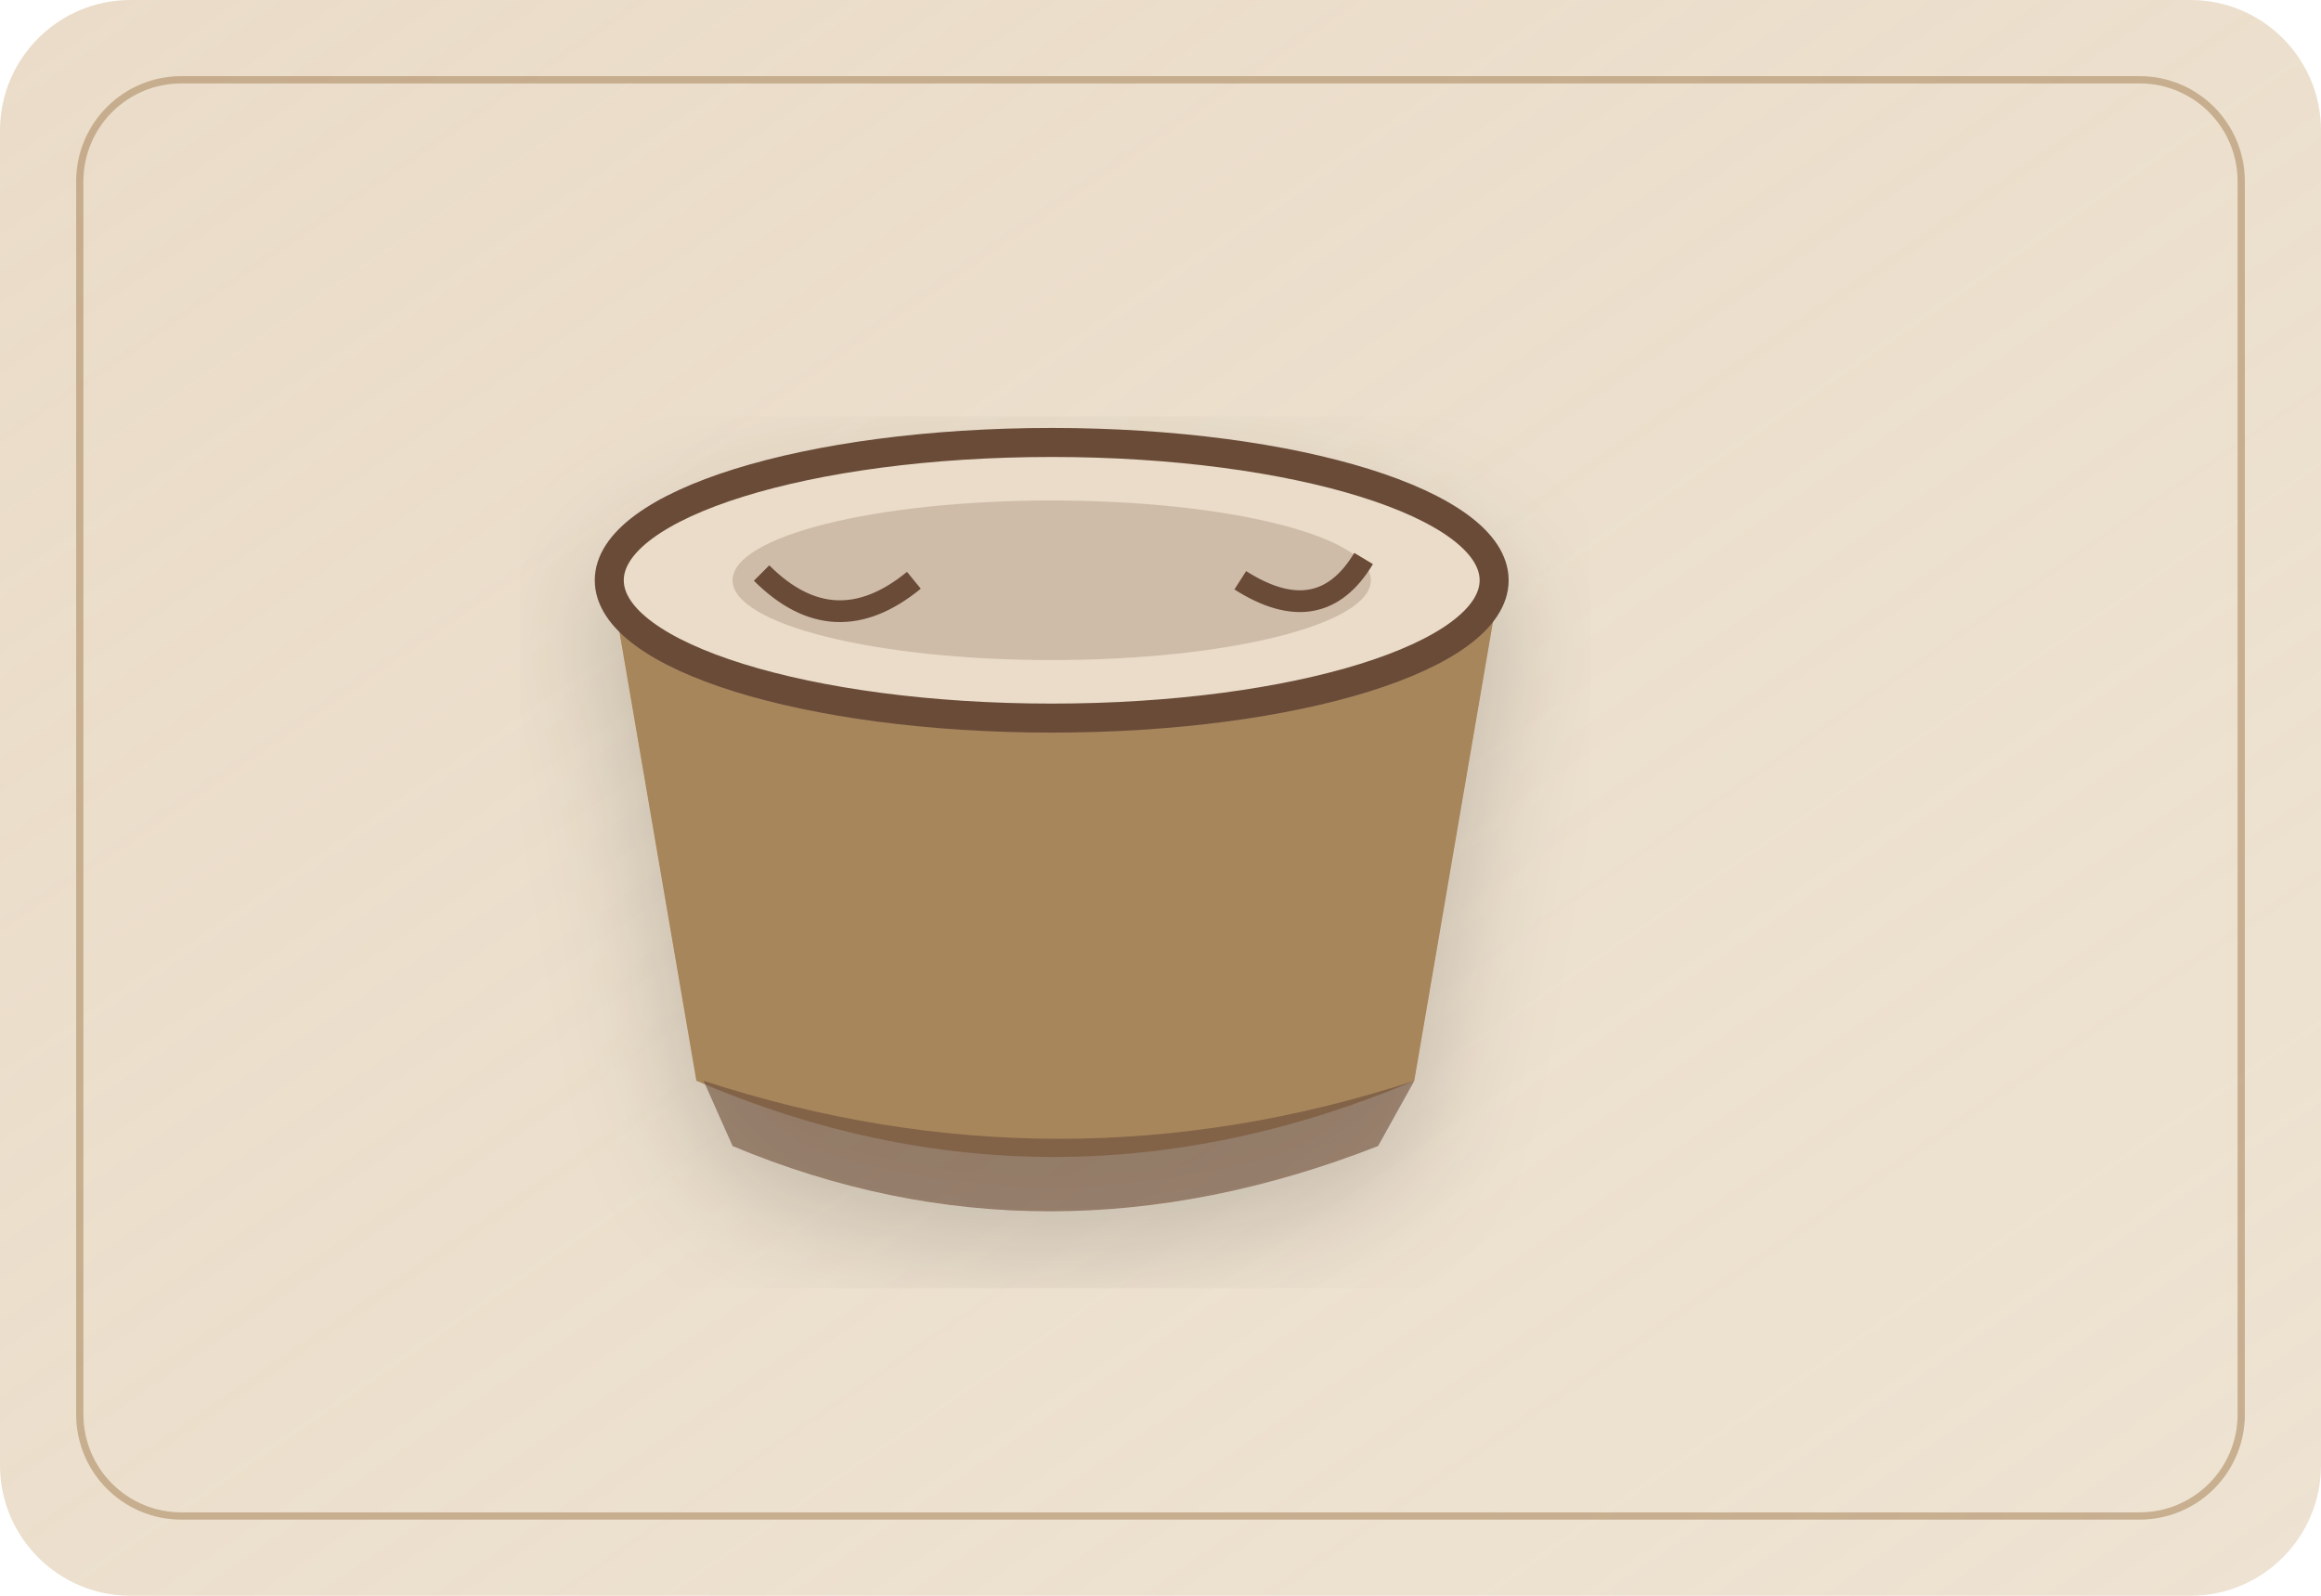
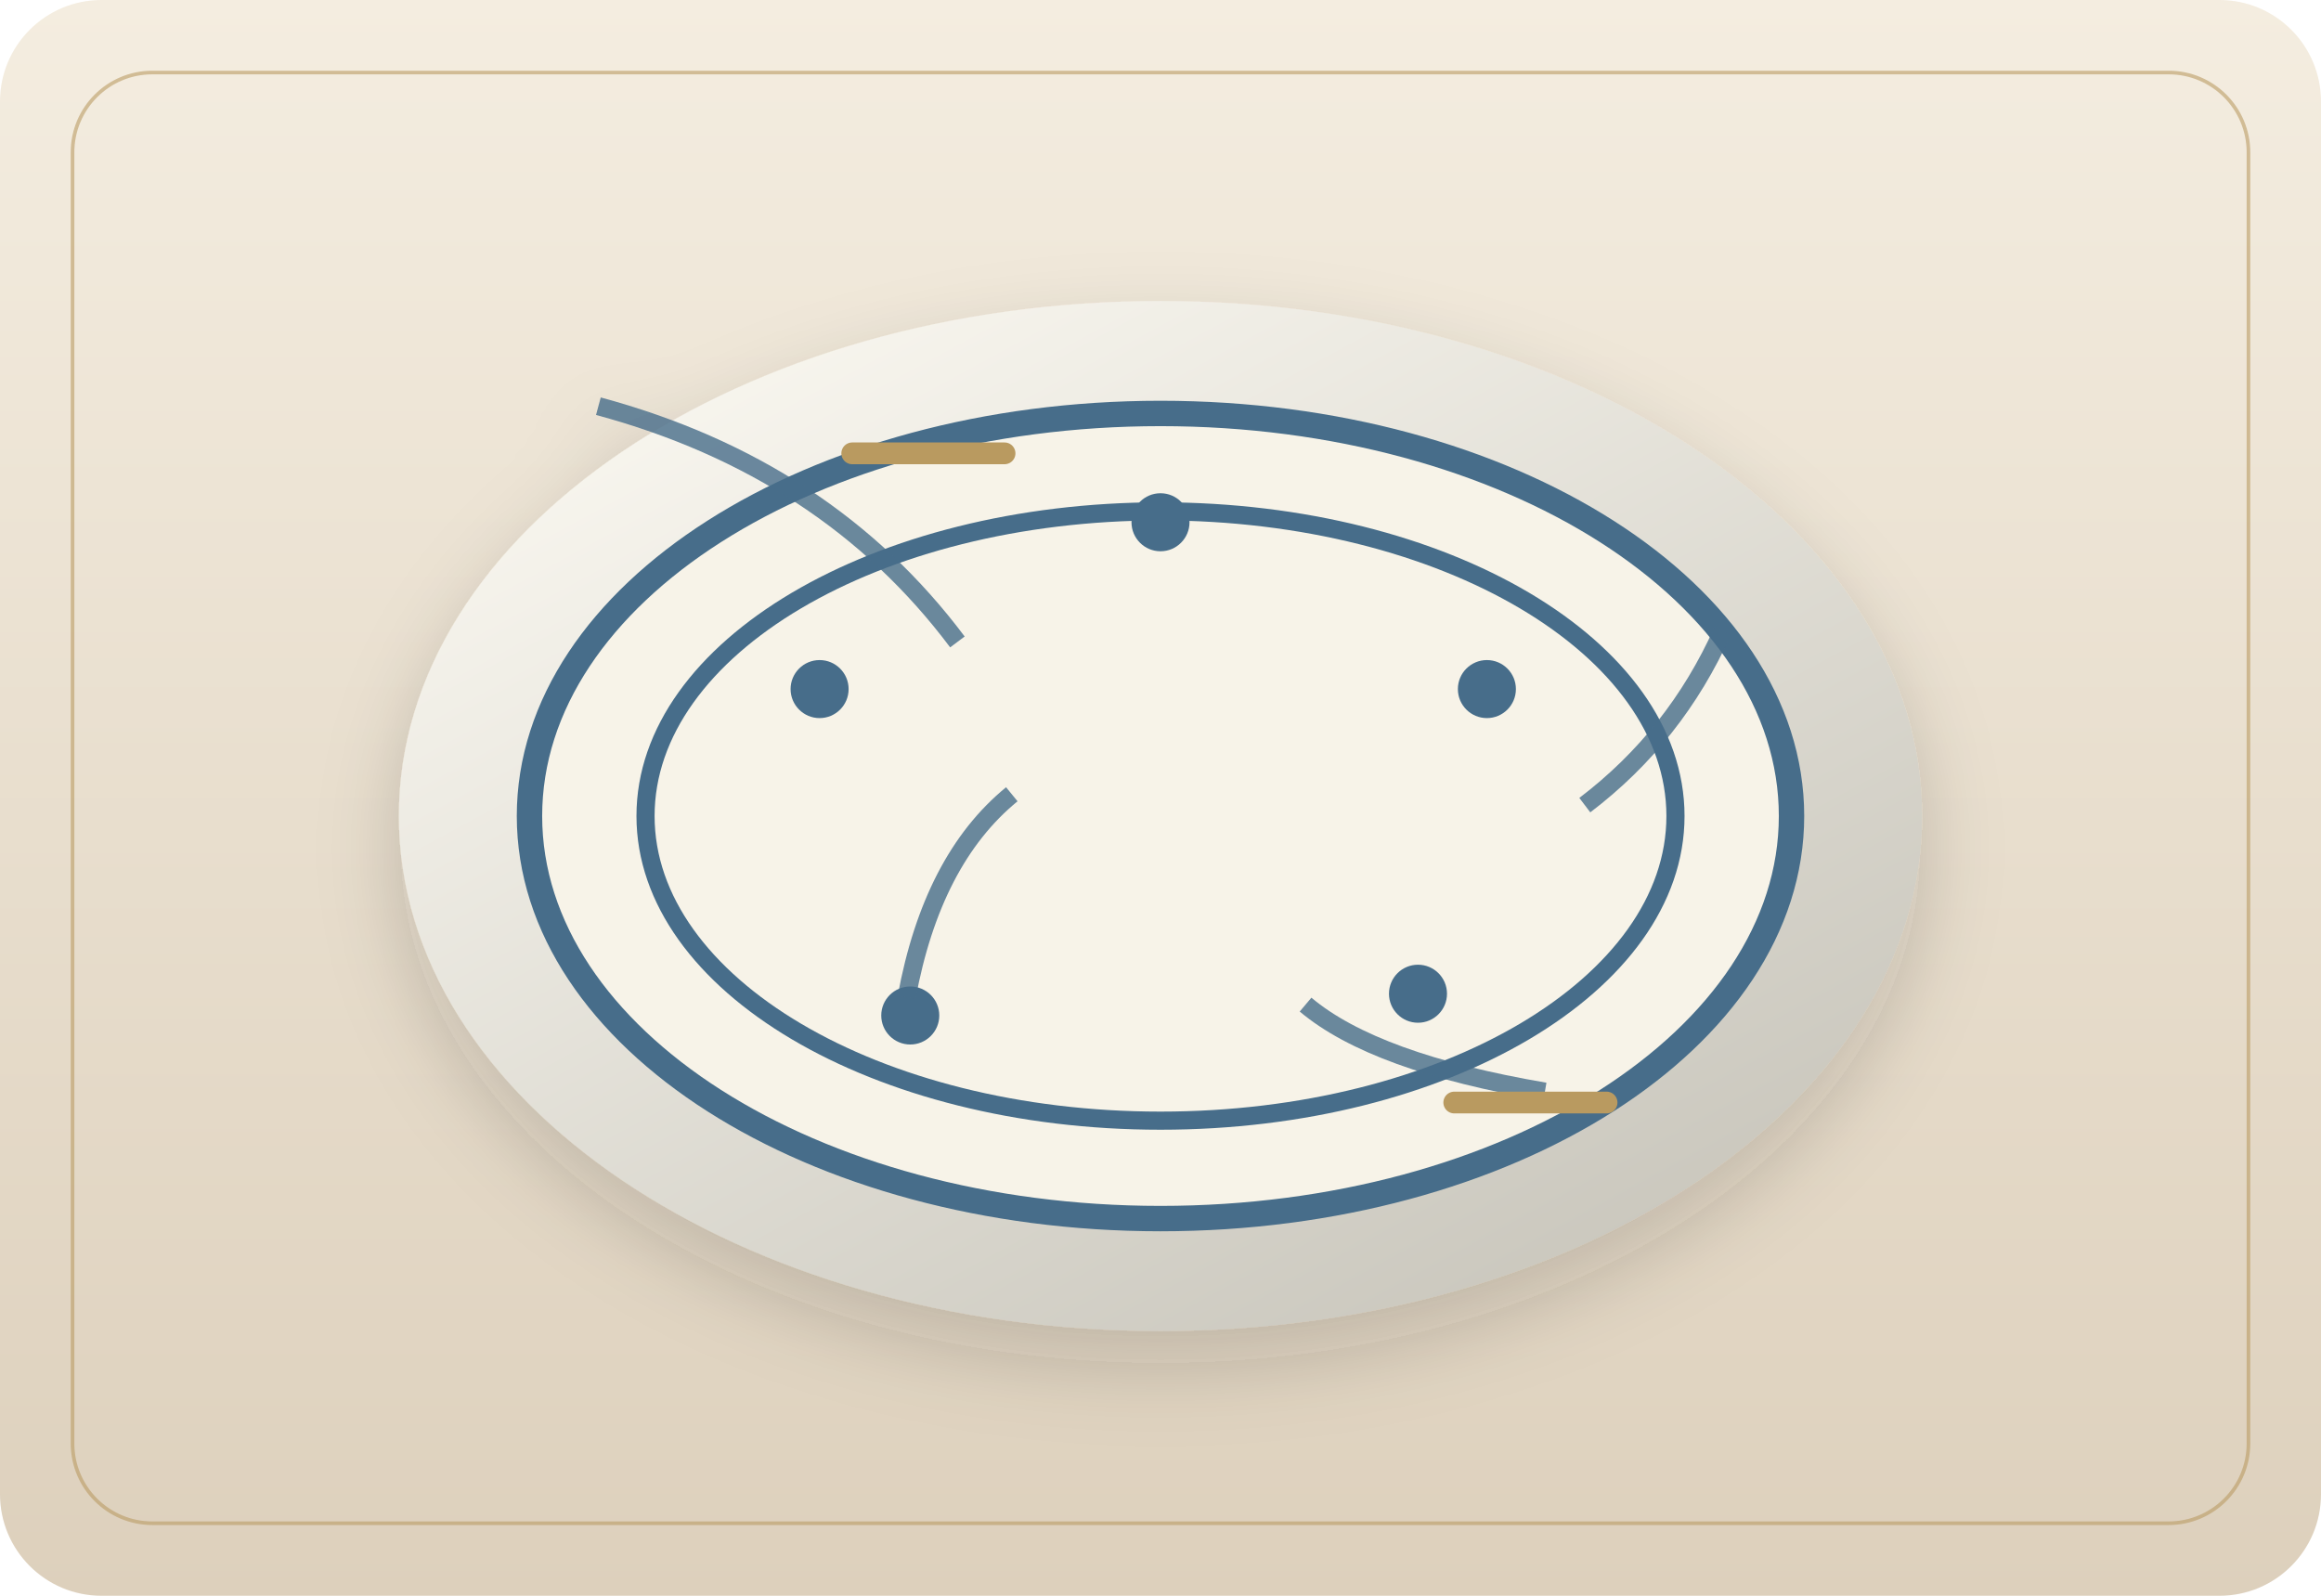
- <svg xmlns="http://www.w3.org/2000/svg" width="320" height="220" viewBox="0 0 320 220">
+ <svg xmlns="http://www.w3.org/2000/svg" width="640" height="440" viewBox="0 0 640 440" role="img">
  <defs>
-     <linearGradient id="g" x2="1" y2="1">
-       <stop stop-color="#eadcc8" />
-       <stop offset="1" stop-color="#eadcc8" stop-opacity=".82" />
+     <linearGradient id="paper" x2="0" y2="1">
+       <stop stop-color="#f4ede0" />
+       <stop offset="1" stop-color="#ddd0bc" />
    </linearGradient>
-     <filter id="s">
-       <feDropShadow dx="0" dy="7" stdDeviation="8" flood-color="#15110d" flood-opacity=".18" />
+     <linearGradient id="felt" x2="1" y2="1">
+       <stop stop-color="#315d4b" />
+       <stop offset="1" stop-color="#183b31" />
+     </linearGradient>
+     <linearGradient id="ceramic" x2=".8" y2="1">
+       <stop stop-color="#fffdf6" />
+       <stop offset="1" stop-color="#c8c5bb" />
+     </linearGradient>
+     <filter id="shadow" x="-20%" y="-20%" width="140%" height="150%">
+       <feDropShadow dx="0" dy="9" stdDeviation="11" flood-color="#20231f" flood-opacity=".18" />
    </filter>
  </defs>
-   <rect width="320" height="220" rx="18" fill="url(#g)" />
-   <rect x="11" y="11" width="298" height="198" rx="14" fill="none" stroke="#a7865c" stroke-opacity=".55" />
-   <g filter="url(#s)">
-     <path d="M84 79 Q146 53 207 79 L195 149 Q145 170 96 149Z" fill="#a7865c" />
-     <ellipse cx="145" cy="80" rx="61" ry="19" fill="#eadcc8" stroke="#694b39" stroke-width="4" />
-     <ellipse cx="145" cy="80" rx="44" ry="11" fill="#694b39" opacity=".22" />
-     <path d="M97 149 Q146 165 195 149 L190 158 Q144 176 101 158Z" fill="#694b39" opacity=".6" />
-     <path d="M105 79 Q115 89 126 80 M171 80 Q182 87 188 77" stroke="#694b39" stroke-width="3" fill="none" />
+   <rect width="640" height="440" rx="28" fill="url(#paper)" />
+   <rect x="20" y="20" width="600" height="400" rx="22" fill="none" stroke="#b99a61" stroke-opacity=".58" />
+   <g filter="url(#shadow)">
+     <ellipse cx="320" cy="225" rx="210" ry="142" fill="url(#ceramic)" />
+     <ellipse cx="320" cy="225" rx="174" ry="111" fill="#f7f3e8" stroke="#476d8a" stroke-width="7" />
+     <ellipse cx="320" cy="225" rx="142" ry="84" fill="none" stroke="#476d8a" stroke-width="5" />
+     <g fill="#476d8a">
+       <circle cx="320" cy="144" r="8" />
+       <circle cx="410" cy="190" r="8" />
+       <circle cx="391" cy="274" r="8" />
+       <circle cx="251" cy="280" r="8" />
+       <circle cx="226" cy="190" r="8" />
+     </g>
+     <path d="M165 112q63 17 99 65m211-3q-13 29-38 48m-11 79q-47-8-66-24m-110-2q7-38 29-56" fill="none" stroke="#476d8a" stroke-width="5" opacity=".8" />
+     <path d="M235 125h42m124 179h42" stroke="#b99a61" stroke-width="6" stroke-linecap="round" />
  </g>
</svg>
